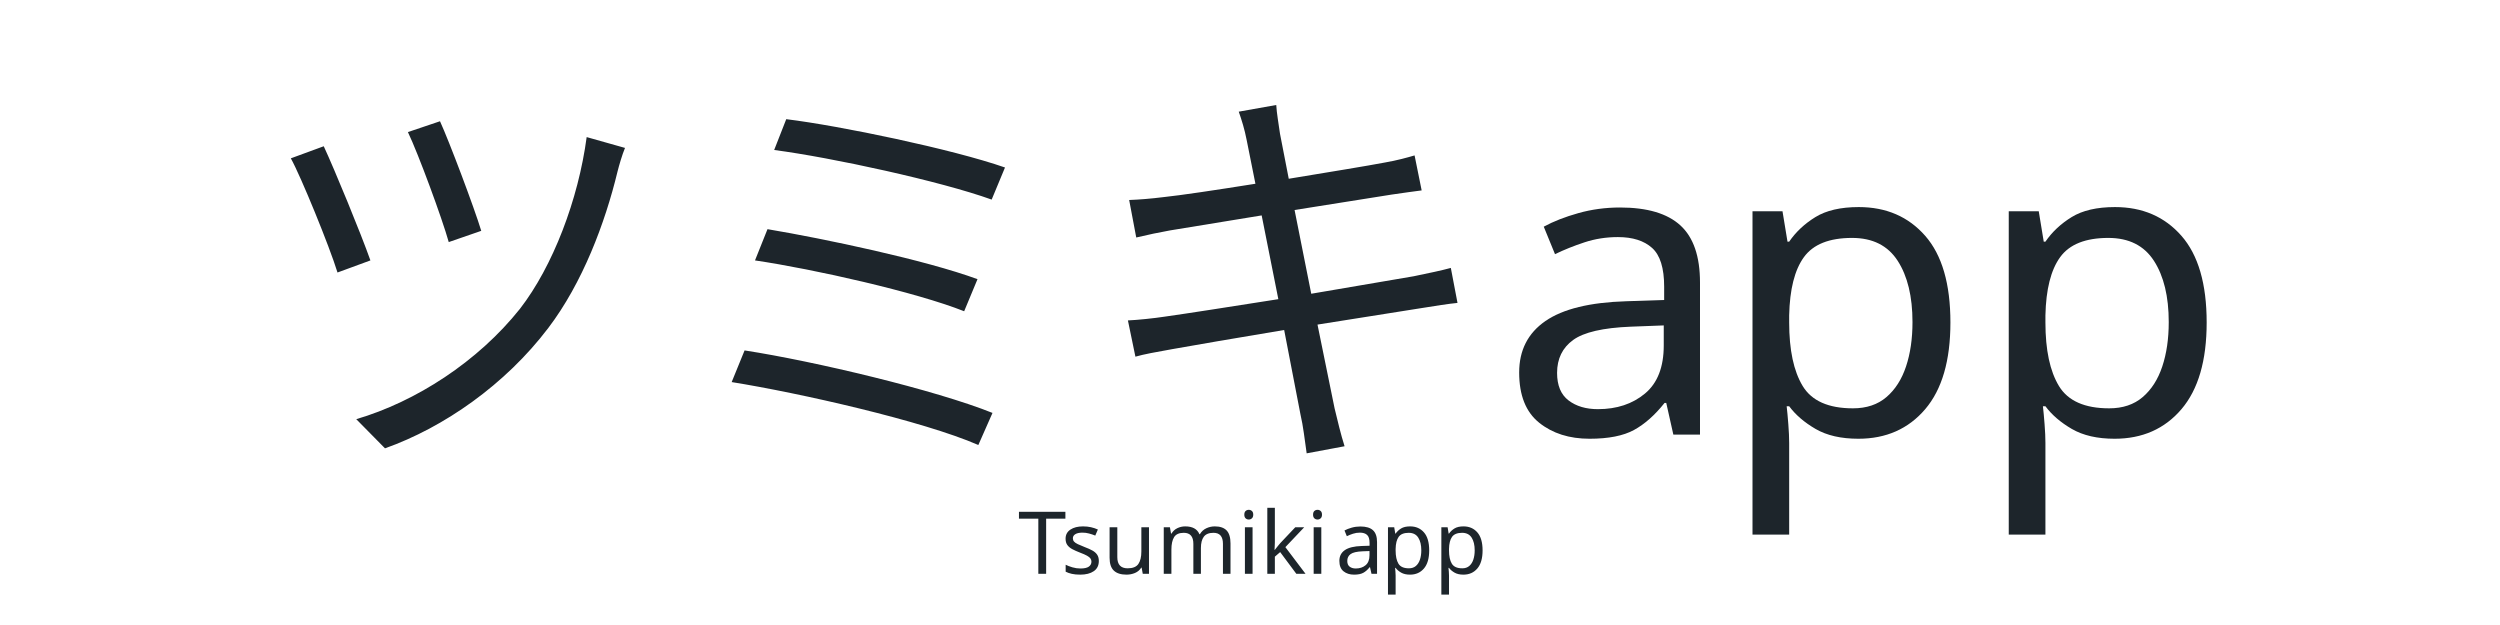
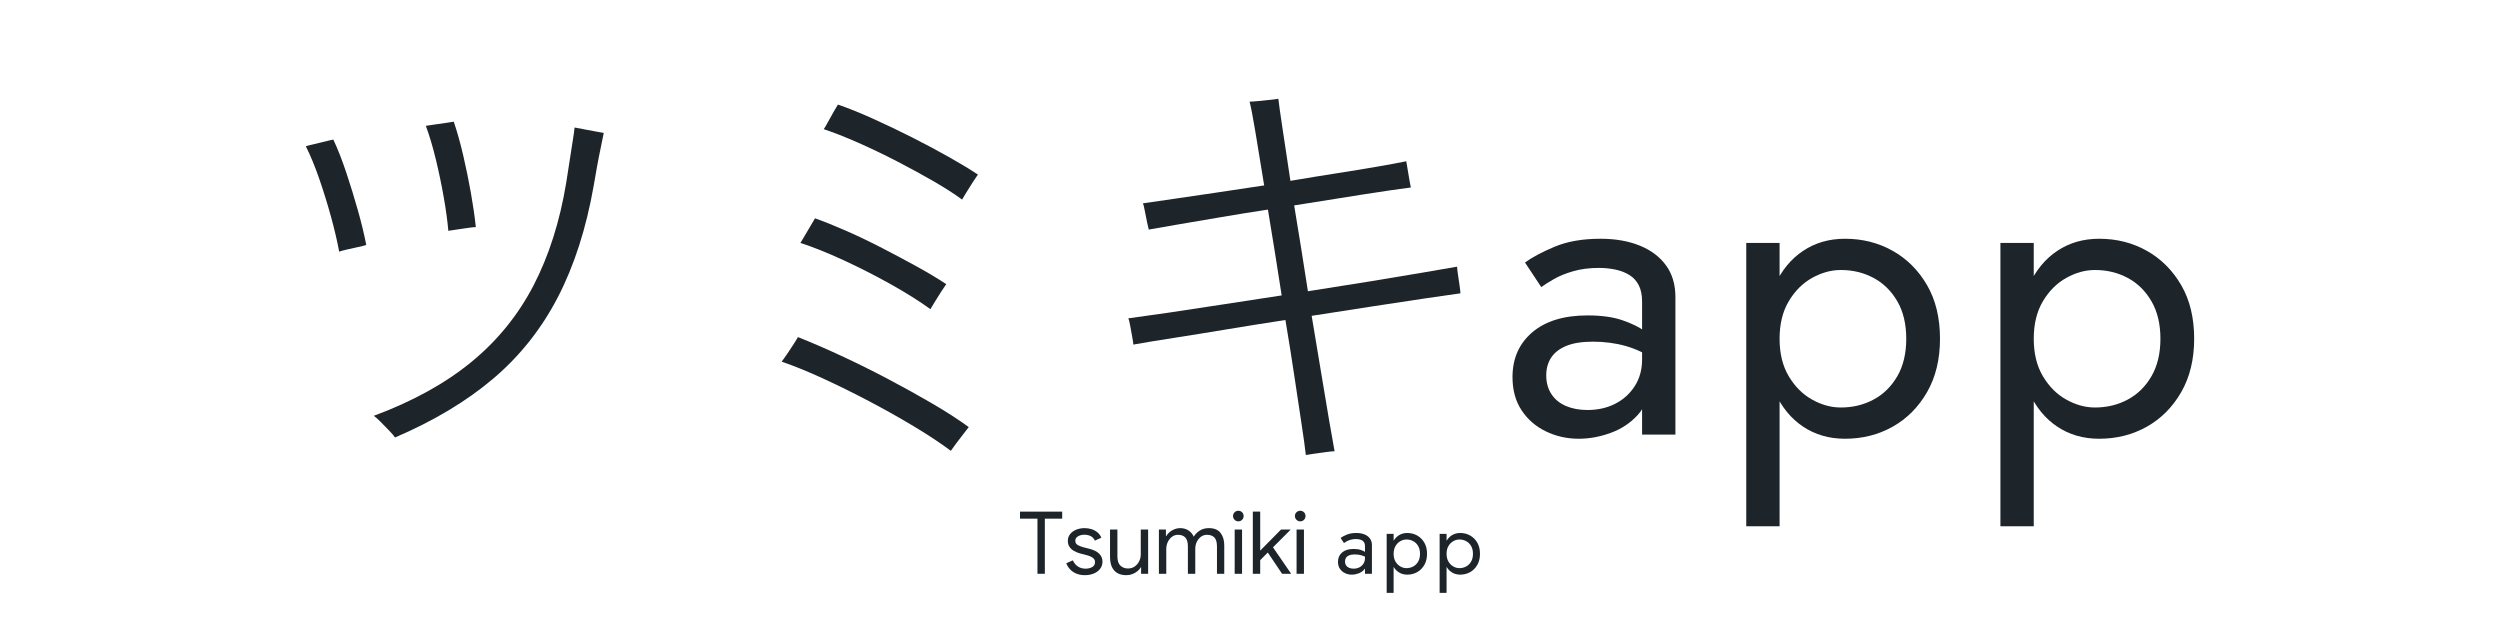
<svg xmlns="http://www.w3.org/2000/svg" width="100%" height="100%" viewBox="0 0 2400 600" version="1.1" xml:space="preserve" style="fill-rule:evenodd;clip-rule:evenodd;stroke-linejoin:round;stroke-miterlimit:2;">
  <g transform="matrix(1,0,0,1,-168.4081,138.7909)">
-     <text x="408.408px" y="278.409px" style="font-family:'ZenKakuGothicAntique-Regular', 'Zen Kaku Gothic Antique';font-size:400px;fill:rgb(29,37,43);">ツミキ</text>
-     <g transform="matrix(400,0,0,400,2288.808,278.4091)">
-         </g>
-     <text x="1608.408px" y="278.409px" style="font-family:'Jost-Regular', 'Jost';font-size:400px;fill:rgb(29,37,43);">a<tspan x="1816.808px 2060.808px " y="278.409px 278.409px ">pp</tspan>
-     </text>
+     <path d="M547.608,281.209C546.808,279.876 545.008,277.742 542.208,274.809C539.408,271.876 536.541,268.942 533.608,266.009C530.675,263.076 528.541,261.209 527.208,260.409C564.541,246.542 595.741,229.342 620.808,208.809C645.875,188.276 665.808,163.742 680.608,135.209C695.408,106.676 705.875,73.742 712.008,36.409C712.808,31.609 713.741,25.609 714.808,18.409C715.875,11.209 716.941,4.342 718.008,-2.191C719.075,-8.724 719.741,-13.458 720.008,-16.391C721.608,-16.124 724.408,-15.591 728.408,-14.791C732.408,-13.991 736.341,-13.258 740.208,-12.591C744.075,-11.924 746.675,-11.458 748.008,-11.191C747.475,-8.258 746.541,-3.658 745.208,2.609C743.875,8.876 742.608,15.342 741.408,22.009C740.208,28.676 739.208,34.409 738.408,39.209C731.208,80.276 719.741,116.009 704.008,146.409C688.275,176.809 667.608,202.876 642.008,224.609C616.408,246.342 584.941,265.209 547.608,281.209ZM494.008,102.809C492.141,92.676 489.541,81.542 486.208,69.409C482.875,57.276 479.141,45.209 475.008,33.209C470.875,21.209 466.541,10.676 462.008,1.609C463.608,1.076 466.208,0.409 469.808,-0.391C473.408,-1.191 477.008,-2.058 480.608,-2.991C484.208,-3.924 486.808,-4.524 488.408,-4.791C492.675,4.276 496.808,14.809 500.808,26.809C504.808,38.809 508.541,50.942 512.008,63.209C515.475,75.476 518.141,86.542 520.008,96.409C518.408,96.942 515.741,97.609 512.008,98.409C508.275,99.209 504.675,100.009 501.208,100.809C497.741,101.609 495.341,102.276 494.008,102.809ZM598.808,82.809C598.008,73.476 596.541,62.742 594.408,50.609C592.275,38.476 589.741,26.342 586.808,14.209C583.875,2.076 580.675,-8.658 577.208,-17.991C578.808,-18.258 581.475,-18.658 585.208,-19.191C588.941,-19.724 592.675,-20.258 596.408,-20.791C600.141,-21.324 602.675,-21.724 604.008,-21.991C607.208,-12.658 610.208,-1.991 613.008,10.009C615.808,22.009 618.275,34.009 620.408,46.009C622.541,58.009 624.141,69.076 625.208,79.209C623.875,79.209 621.341,79.476 617.608,80.009C613.875,80.542 610.208,81.076 606.608,81.609C603.008,82.142 600.408,82.542 598.808,82.809Z" style="fill:rgb(29,37,43);fill-rule:nonzero;" />
+     <path d="M1081.208,294.009C1071.608,286.809 1059.941,279.076 1046.208,270.809C1032.475,262.542 1018.008,254.409 1002.808,246.409C987.608,238.409 972.741,231.076 958.208,224.409C943.675,217.742 930.541,212.409 918.808,208.409C919.875,207.076 921.541,204.742 923.808,201.409C926.075,198.076 928.275,194.742 930.408,191.409C932.541,188.076 933.875,185.876 934.408,184.809C947.208,189.876 961.075,195.876 976.008,202.809C990.941,209.742 1005.875,217.142 1020.808,225.009C1035.741,232.876 1049.941,240.742 1063.408,248.609C1076.875,256.476 1088.541,264.009 1098.408,271.209C1097.608,272.276 1096.008,274.342 1093.608,277.409C1091.208,280.476 1088.808,283.609 1086.408,286.809C1084.008,290.009 1082.275,292.409 1081.208,294.009ZM1092.008,52.809C1084.808,47.476 1075.675,41.609 1064.608,35.209C1053.541,28.809 1041.675,22.342 1029.008,15.809C1016.341,9.276 1003.941,3.342 991.808,-1.991C979.675,-7.324 968.808,-11.591 959.208,-14.791C960.008,-15.858 961.341,-18.124 963.208,-21.591C965.075,-25.058 967.008,-28.524 969.008,-31.991C971.008,-35.458 972.275,-37.591 972.808,-38.391C982.941,-34.924 994.208,-30.391 1006.608,-24.791C1019.008,-19.191 1031.541,-13.191 1044.208,-6.791C1056.875,-0.391 1068.741,5.942 1079.808,12.209C1090.875,18.476 1100.008,24.009 1107.208,28.809C1106.408,29.876 1104.875,32.142 1102.608,35.609C1100.341,39.076 1098.208,42.476 1096.208,45.809C1094.208,49.142 1092.808,51.476 1092.008,52.809ZM1061.608,158.009C1050.941,150.276 1038.208,142.276 1023.408,134.009C1008.608,125.742 993.541,118.076 978.208,111.009C962.875,103.942 949.075,98.409 936.808,94.409C937.608,93.076 939.008,90.742 941.008,87.409C943.008,84.076 945.008,80.676 947.008,77.209C949.008,73.742 950.275,71.609 950.808,70.809C959.875,74.009 970.008,78.076 981.208,83.009C992.408,87.942 1003.808,93.409 1015.408,99.409C1027.008,105.409 1038.141,111.342 1048.808,117.209C1059.475,123.076 1068.808,128.676 1076.808,134.009C1076.008,135.076 1074.475,137.342 1072.208,140.809C1069.941,144.276 1067.808,147.676 1065.808,151.009C1063.808,154.342 1062.408,156.676 1061.608,158.009Z" style="fill:rgb(29,37,43);fill-rule:nonzero;" />
+     <path d="M1422.008,298.009C1421.208,290.809 1419.808,280.676 1417.808,267.609C1415.808,254.542 1413.541,239.476 1411.008,222.409C1408.475,205.342 1405.608,187.342 1402.408,168.409C1383.208,171.342 1364.408,174.342 1346.008,177.409C1327.608,180.476 1310.675,183.209 1295.208,185.609C1279.741,188.009 1266.808,190.142 1256.408,192.009C1256.408,190.942 1256.075,188.609 1255.408,185.009C1254.741,181.409 1254.075,177.742 1253.408,174.009C1252.741,170.276 1252.141,167.876 1251.608,166.809C1261.741,165.476 1274.541,163.676 1290.008,161.409C1305.475,159.142 1322.608,156.542 1341.408,153.609C1360.208,150.676 1379.341,147.742 1398.808,144.809C1396.675,130.676 1394.475,116.676 1392.208,102.809C1389.941,88.942 1387.741,75.476 1385.608,62.409C1369.875,64.809 1354.608,67.276 1339.808,69.809C1325.008,72.342 1311.675,74.609 1299.808,76.609C1287.941,78.609 1278.408,80.276 1271.208,81.609C1270.941,80.542 1270.408,78.209 1269.608,74.609C1268.808,71.009 1268.075,67.342 1267.408,63.609C1266.741,59.876 1266.141,57.476 1265.608,56.409C1272.808,55.342 1282.475,53.942 1294.608,52.209C1306.741,50.476 1320.341,48.476 1335.408,46.209C1350.475,43.942 1366.008,41.609 1382.008,39.209C1378.808,19.476 1376.008,2.409 1373.608,-11.991C1371.208,-26.391 1369.341,-36.124 1368.008,-41.191C1369.608,-41.191 1372.408,-41.391 1376.408,-41.791C1380.408,-42.191 1384.341,-42.591 1388.208,-42.991C1392.075,-43.391 1394.541,-43.724 1395.608,-43.991C1396.141,-39.191 1397.475,-29.724 1399.608,-15.591C1401.741,-1.458 1404.275,15.342 1407.208,34.809C1422.941,32.142 1438.075,29.676 1452.608,27.409C1467.141,25.142 1480.141,23.009 1491.608,21.009C1503.075,19.009 1512.008,17.342 1518.408,16.009C1518.675,17.076 1519.075,19.409 1519.608,23.009C1520.141,26.609 1520.741,30.209 1521.408,33.809C1522.075,37.409 1522.541,39.876 1522.808,41.209C1512.141,42.542 1496.608,44.809 1476.208,48.009C1455.808,51.209 1434.008,54.676 1410.808,58.409C1412.941,71.476 1415.141,84.942 1417.408,98.809C1419.675,112.676 1421.875,126.676 1424.008,140.809C1444.541,137.609 1464.275,134.476 1483.208,131.409C1502.141,128.342 1518.941,125.542 1533.608,123.009C1548.275,120.476 1559.475,118.542 1567.208,117.209C1567.208,118.276 1567.475,120.676 1568.008,124.409C1568.541,128.142 1569.075,131.809 1569.608,135.409C1570.141,139.009 1570.408,141.476 1570.408,142.809C1562.675,143.876 1551.541,145.476 1537.008,147.609C1522.475,149.742 1505.741,152.276 1486.808,155.209C1467.875,158.142 1448.141,161.209 1427.608,164.409C1430.808,183.342 1433.808,201.342 1436.608,218.409C1439.408,235.476 1441.941,250.609 1444.208,263.809C1446.475,277.009 1448.275,287.209 1449.608,294.409C1448.008,294.409 1445.275,294.676 1441.408,295.209C1437.541,295.742 1433.675,296.276 1429.808,296.809C1425.941,297.342 1423.341,297.742 1422.008,298.009Z" style="fill:rgb(29,37,43);fill-rule:nonzero;" />
+     <path d="M1652.808,221.609C1652.808,214.942 1654.408,209.209 1657.608,204.409C1660.808,199.609 1665.675,195.876 1672.208,193.209C1678.741,190.542 1687.208,189.209 1697.608,189.209C1708.808,189.209 1719.341,190.609 1729.208,193.409C1739.075,196.209 1748.675,200.809 1758.008,207.209L1758.008,188.409C1756.141,186.009 1752.541,182.876 1747.208,179.009C1741.875,175.142 1734.741,171.676 1725.808,168.609C1716.875,165.542 1705.741,164.009 1692.408,164.009C1669.741,164.009 1652.075,169.409 1639.408,180.209C1626.741,191.009 1620.408,205.342 1620.408,223.209C1620.408,235.742 1623.341,246.409 1629.208,255.209C1635.075,264.009 1642.875,270.742 1652.608,275.409C1662.341,280.076 1672.808,282.409 1684.008,282.409C1694.141,282.409 1704.341,280.542 1714.608,276.809C1724.875,273.076 1733.541,267.342 1740.608,259.609C1747.675,251.876 1751.208,242.142 1751.208,230.409L1744.808,206.409C1744.808,216.009 1742.475,224.476 1737.808,231.809C1733.141,239.142 1726.875,244.809 1719.008,248.809C1711.141,252.809 1702.275,254.809 1692.408,254.809C1684.675,254.809 1677.808,253.542 1671.808,251.009C1665.808,248.476 1661.141,244.676 1657.808,239.609C1654.475,234.542 1652.808,228.542 1652.808,221.609ZM1648.008,136.809C1650.941,134.676 1654.941,132.142 1660.008,129.209C1665.075,126.276 1671.275,123.742 1678.608,121.609C1685.941,119.476 1694.141,118.409 1703.208,118.409C1708.808,118.409 1714.141,118.942 1719.208,120.009C1724.275,121.076 1728.741,122.809 1732.608,125.209C1736.475,127.609 1739.475,130.876 1741.608,135.009C1743.741,139.142 1744.808,144.409 1744.808,150.809L1744.808,278.409L1776.808,278.409L1776.808,146.409C1776.808,134.409 1773.808,124.276 1767.808,116.009C1761.808,107.742 1753.408,101.409 1742.608,97.009C1731.808,92.609 1719.208,90.409 1704.808,90.409C1687.741,90.409 1673.141,92.942 1661.008,98.009C1648.875,103.076 1639.341,108.142 1632.408,113.209L1648.008,136.809Z" style="fill:rgb(29,37,43);fill-rule:nonzero;" />
+     <path d="M1876.808,366.409L1876.808,94.409L1844.808,94.409L1844.808,366.409L1876.808,366.409ZM2030.808,186.409C2030.808,166.409 2026.675,149.276 2018.408,135.009C2010.141,120.742 1999.141,109.742 1985.408,102.009C1971.675,94.276 1956.408,90.409 1939.608,90.409C1924.408,90.409 1911.008,94.276 1899.408,102.009C1887.808,109.742 1878.741,120.742 1872.208,135.009C1865.675,149.276 1862.408,166.409 1862.408,186.409C1862.408,206.142 1865.675,223.209 1872.208,237.609C1878.741,252.009 1887.808,263.076 1899.408,270.809C1911.008,278.542 1924.408,282.409 1939.608,282.409C1956.408,282.409 1971.675,278.542 1985.408,270.809C1999.141,263.076 2010.141,252.009 2018.408,237.609C2026.675,223.209 2030.808,206.142 2030.808,186.409ZM1998.408,186.409C1998.408,200.542 1995.541,212.542 1989.808,222.409C1984.075,232.276 1976.475,239.742 1967.008,244.809C1957.541,249.876 1947.075,252.409 1935.608,252.409C1926.275,252.409 1917.075,249.876 1908.008,244.809C1898.941,239.742 1891.475,232.276 1885.608,222.409C1879.741,212.542 1876.808,200.542 1876.808,186.409C1876.808,172.276 1879.741,160.276 1885.608,150.409C1891.475,140.542 1898.941,133.076 1908.008,128.009C1917.075,122.942 1926.275,120.409 1935.608,120.409C1947.075,120.409 1957.541,122.942 1967.008,128.009C1976.475,133.076 1984.075,140.542 1989.808,150.409C1995.541,160.276 1998.408,172.276 1998.408,186.409Z" style="fill:rgb(29,37,43);fill-rule:nonzero;" />
+     <path d="M2120.808,366.409L2120.808,94.409L2088.808,94.409L2088.808,366.409L2120.808,366.409ZM2274.808,186.409C2274.808,166.409 2270.675,149.276 2262.408,135.009C2254.141,120.742 2243.141,109.742 2229.408,102.009C2215.675,94.276 2200.408,90.409 2183.608,90.409C2168.408,90.409 2155.008,94.276 2143.408,102.009C2131.808,109.742 2122.741,120.742 2116.208,135.009C2109.675,149.276 2106.408,166.409 2106.408,186.409C2106.408,206.142 2109.675,223.209 2116.208,237.609C2122.741,252.009 2131.808,263.076 2143.408,270.809C2155.008,278.542 2168.408,282.409 2183.608,282.409C2200.408,282.409 2215.675,278.542 2229.408,270.809C2243.141,263.076 2254.141,252.009 2262.408,237.609C2270.675,223.209 2274.808,206.142 2274.808,186.409ZM2242.408,186.409C2242.408,200.542 2239.541,212.542 2233.808,222.409C2228.075,232.276 2220.475,239.742 2211.008,244.809C2201.541,249.876 2191.075,252.409 2179.608,252.409C2170.275,252.409 2161.075,249.876 2152.008,244.809C2142.941,239.742 2135.475,232.276 2129.608,222.409C2123.741,212.542 2120.808,200.542 2120.808,186.409C2120.808,172.276 2123.741,160.276 2129.608,150.409C2135.475,140.542 2142.941,133.076 2152.008,128.009C2161.075,122.942 2170.275,120.409 2179.608,120.409C2191.075,120.409 2201.541,122.942 2211.008,128.009C2220.475,133.076 2228.075,140.542 2233.808,150.409C2239.541,160.276 2242.408,172.276 2242.408,186.409Z" style="fill:rgb(29,37,43);fill-rule:nonzero;" />
  </g>
  <g transform="matrix(1,0,0,1,332.1168,-3.06463)">
-     <text x="645.258px" y="553.894px" style="font-family:'Google-Sans-Regular', 'Google Sans';font-size:83.333px;fill:rgb(29,37,43);">Tsumiki</text>
-     <g transform="matrix(83.33333,0,0,83.33333,1091.592,553.8945)">
-         </g>
-     <text x="949.842px" y="553.894px" style="font-family:'Jost-Regular', 'Jost';font-size:83.333px;fill:rgb(29,37,43);">a<tspan x="993.258px 1044.092px " y="553.894px 553.894px ">pp</tspan>
-     </text>
+     <path d="M663.842,553.894L663.842,498.478L670.925,498.478L670.925,553.894L663.842,553.894ZM647.092,500.978L647.092,494.228L687.592,494.228L687.592,500.978L647.092,500.978Z" style="fill:rgb(29,37,43);fill-rule:nonzero;" />
+     <path d="M709.425,555.228C706.258,555.228 703.467,554.714 701.05,553.686C698.633,552.658 696.633,551.269 695.05,549.519C693.467,547.769 692.286,545.867 691.508,543.811L697.842,540.978C698.953,543.533 700.564,545.506 702.675,546.894C704.786,548.283 707.203,548.978 709.925,548.978C712.536,548.978 714.717,548.45 716.467,547.394C718.217,546.339 719.092,544.783 719.092,542.728C719.092,541.45 718.73,540.381 718.008,539.519C717.286,538.658 716.23,537.922 714.842,537.311C713.453,536.7 711.758,536.144 709.758,535.644L704.592,534.311C702.592,533.756 700.703,532.978 698.925,531.978C697.147,530.978 695.717,529.686 694.633,528.103C693.55,526.519 693.008,524.589 693.008,522.311C693.008,519.756 693.758,517.561 695.258,515.728C696.758,513.894 698.73,512.492 701.175,511.519C703.619,510.547 706.23,510.061 709.008,510.061C711.453,510.061 713.744,510.408 715.883,511.103C718.022,511.797 719.897,512.825 721.508,514.186C723.119,515.547 724.342,517.228 725.175,519.228L719.008,522.061C717.953,519.95 716.536,518.478 714.758,517.644C712.98,516.811 711.008,516.394 708.842,516.394C706.508,516.394 704.48,516.908 702.758,517.936C701.036,518.964 700.175,520.367 700.175,522.144C700.175,523.922 700.883,525.256 702.3,526.144C703.717,527.033 705.453,527.756 707.508,528.311L713.675,529.894C717.842,530.95 720.98,532.519 723.092,534.603C725.203,536.686 726.258,539.228 726.258,542.228C726.258,544.894 725.508,547.2 724.008,549.144C722.508,551.089 720.48,552.589 717.925,553.644C715.369,554.7 712.536,555.228 709.425,555.228Z" style="fill:rgb(29,37,43);fill-rule:nonzero;" />
+     <path d="M749.258,555.228C744.036,555.228 740.105,553.7 737.467,550.644C734.828,547.589 733.508,543.422 733.508,538.144L733.508,511.394L740.592,511.394L740.592,537.061C740.592,541.283 741.564,544.297 743.508,546.103C745.453,547.908 747.869,548.811 750.758,548.811C753.258,548.811 755.425,548.158 757.258,546.853C759.092,545.547 760.508,543.867 761.508,541.811C762.508,539.756 763.008,537.617 763.008,535.394L763.008,511.394L770.092,511.394L770.092,553.894L763.342,553.894L763.342,547.728L763.008,547.728C762.286,549.061 761.217,550.297 759.8,551.436C758.383,552.575 756.772,553.492 754.967,554.186C753.161,554.881 751.258,555.228 749.258,555.228Z" style="fill:rgb(29,37,43);fill-rule:nonzero;" />
+     <path d="M780.425,553.894L780.425,511.394L787.175,511.394L787.175,517.644L787.508,517.644C788.286,516.256 789.355,514.992 790.717,513.853C792.078,512.714 793.633,511.797 795.383,511.103C797.133,510.408 798.925,510.061 800.758,510.061C803.925,510.061 806.647,510.825 808.925,512.353C811.203,513.881 812.842,515.867 813.842,518.311C815.286,515.922 817.23,513.95 819.675,512.394C822.119,510.839 825.036,510.061 828.425,510.061C833.48,510.061 837.203,511.589 839.592,514.644C841.98,517.7 843.175,521.7 843.175,526.644L843.175,553.894L836.175,553.894L836.175,527.728C836.175,523.617 835.342,520.714 833.675,519.019C832.008,517.325 829.647,516.478 826.592,516.478C824.425,516.478 822.494,517.103 820.8,518.353C819.105,519.603 817.772,521.242 816.8,523.269C815.828,525.297 815.342,527.506 815.342,529.894L815.342,553.894L808.258,553.894L808.258,527.811C808.258,523.7 807.425,520.783 805.758,519.061C804.092,517.339 801.758,516.478 798.758,516.478C796.592,516.478 794.661,517.117 792.967,518.394C791.272,519.672 789.939,521.339 788.967,523.394C787.994,525.45 787.508,527.672 787.508,530.061L787.508,553.894L780.425,553.894Z" style="fill:rgb(29,37,43);fill-rule:nonzero;" />
+     <path d="M853.175,553.894L853.175,511.394L860.258,511.394L860.258,553.894L853.175,553.894ZM856.675,503.561C855.286,503.561 854.092,503.061 853.092,502.061C852.092,501.061 851.592,499.867 851.592,498.478C851.592,497.033 852.092,495.825 853.092,494.853C854.092,493.881 855.286,493.394 856.675,493.394C858.119,493.394 859.328,493.881 860.3,494.853C861.272,495.825 861.758,497.033 861.758,498.478C861.758,499.867 861.272,501.061 860.3,502.061C859.328,503.061 858.119,503.561 856.675,503.561Z" style="fill:rgb(29,37,43);fill-rule:nonzero;" />
+     <path d="M870.592,553.894L870.592,494.228L877.675,494.228L877.675,553.894L870.592,553.894ZM873.258,545.228L873.258,536.144L897.675,511.394L906.675,511.394L906.675,511.728L873.258,545.228ZM898.675,553.894L883.342,531.061L888.342,526.144L907.175,553.561L907.175,553.894L898.675,553.894Z" style="fill:rgb(29,37,43);fill-rule:nonzero;" />
+     <path d="M912.592,553.894L912.592,511.394L919.675,511.394L919.675,553.894L912.592,553.894ZM916.092,503.561C914.703,503.561 913.508,503.061 912.508,502.061C911.508,501.061 911.008,499.867 911.008,498.478C911.008,497.033 911.508,495.825 912.508,494.853C913.508,493.881 914.703,493.394 916.092,493.394C917.536,493.394 918.744,493.881 919.717,494.853C920.689,495.825 921.175,497.033 921.175,498.478C921.175,499.867 920.689,501.061 919.717,502.061C918.744,503.061 917.536,503.561 916.092,503.561Z" style="fill:rgb(29,37,43);fill-rule:nonzero;" />
+     <path d="M959.092,542.061C959.092,540.672 959.425,539.478 960.092,538.478C960.758,537.478 961.772,536.7 963.133,536.144C964.494,535.589 966.258,535.311 968.425,535.311C970.758,535.311 972.953,535.603 975.008,536.186C977.064,536.769 979.064,537.728 981.008,539.061L981.008,535.144C980.619,534.644 979.869,533.992 978.758,533.186C977.647,532.381 976.161,531.658 974.3,531.019C972.439,530.381 970.119,530.061 967.342,530.061C962.619,530.061 958.939,531.186 956.3,533.436C953.661,535.686 952.342,538.672 952.342,542.394C952.342,545.006 952.953,547.228 954.175,549.061C955.397,550.894 957.022,552.297 959.05,553.269C961.078,554.242 963.258,554.728 965.592,554.728C967.703,554.728 969.828,554.339 971.967,553.561C974.105,552.783 975.911,551.589 977.383,549.978C978.855,548.367 979.592,546.339 979.592,543.894L978.258,538.894C978.258,540.894 977.772,542.658 976.8,544.186C975.828,545.714 974.522,546.894 972.883,547.728C971.244,548.561 969.397,548.978 967.342,548.978C965.73,548.978 964.3,548.714 963.05,548.186C961.8,547.658 960.828,546.867 960.133,545.811C959.439,544.756 959.092,543.506 959.092,542.061ZM958.092,524.394C958.703,523.95 959.536,523.422 960.592,522.811C961.647,522.2 962.939,521.672 964.467,521.228C965.994,520.783 967.703,520.561 969.592,520.561C970.758,520.561 971.869,520.672 972.925,520.894C973.98,521.117 974.911,521.478 975.717,521.978C976.522,522.478 977.147,523.158 977.592,524.019C978.036,524.881 978.258,525.978 978.258,527.311L978.258,553.894L984.925,553.894L984.925,526.394C984.925,523.894 984.3,521.783 983.05,520.061C981.8,518.339 980.05,517.019 977.8,516.103C975.55,515.186 972.925,514.728 969.925,514.728C966.369,514.728 963.328,515.256 960.8,516.311C958.272,517.367 956.286,518.422 954.842,519.478L958.092,524.394Z" style="fill:rgb(29,37,43);fill-rule:nonzero;" />
+     <path d="M1005.758,572.228L1005.758,515.561L999.092,515.561L999.092,572.228L1005.758,572.228ZM1037.842,534.728C1037.842,530.561 1036.98,526.992 1035.258,524.019C1033.536,521.047 1031.244,518.756 1028.383,517.144C1025.522,515.533 1022.342,514.728 1018.842,514.728C1015.675,514.728 1012.883,515.533 1010.467,517.144C1008.05,518.756 1006.161,521.047 1004.8,524.019C1003.439,526.992 1002.758,530.561 1002.758,534.728C1002.758,538.839 1003.439,542.394 1004.8,545.394C1006.161,548.394 1008.05,550.7 1010.467,552.311C1012.883,553.922 1015.675,554.728 1018.842,554.728C1022.342,554.728 1025.522,553.922 1028.383,552.311C1031.244,550.7 1033.536,548.394 1035.258,545.394C1036.98,542.394 1037.842,538.839 1037.842,534.728ZM1031.092,534.728C1031.092,537.672 1030.494,540.172 1029.3,542.228C1028.105,544.283 1026.522,545.839 1024.55,546.894C1022.578,547.95 1020.397,548.478 1018.008,548.478C1016.064,548.478 1014.147,547.95 1012.258,546.894C1010.369,545.839 1008.814,544.283 1007.592,542.228C1006.369,540.172 1005.758,537.672 1005.758,534.728C1005.758,531.783 1006.369,529.283 1007.592,527.228C1008.814,525.172 1010.369,523.617 1012.258,522.561C1014.147,521.506 1016.064,520.978 1018.008,520.978C1020.397,520.978 1022.578,521.506 1024.55,522.561C1026.522,523.617 1028.105,525.172 1029.3,527.228C1030.494,529.283 1031.092,531.783 1031.092,534.728Z" style="fill:rgb(29,37,43);fill-rule:nonzero;" />
+     <path d="M1056.592,572.228L1056.592,515.561L1049.925,515.561L1049.925,572.228L1056.592,572.228ZM1088.675,534.728C1088.675,530.561 1087.814,526.992 1086.092,524.019C1084.369,521.047 1082.078,518.756 1079.217,517.144C1076.355,515.533 1073.175,514.728 1069.675,514.728C1066.508,514.728 1063.717,515.533 1061.3,517.144C1058.883,518.756 1056.994,521.047 1055.633,524.019C1054.272,526.992 1053.592,530.561 1053.592,534.728C1053.592,538.839 1054.272,542.394 1055.633,545.394C1056.994,548.394 1058.883,550.7 1061.3,552.311C1063.717,553.922 1066.508,554.728 1069.675,554.728C1073.175,554.728 1076.355,553.922 1079.217,552.311C1082.078,550.7 1084.369,548.394 1086.092,545.394C1087.814,542.394 1088.675,538.839 1088.675,534.728ZM1081.925,534.728C1081.925,537.672 1081.328,540.172 1080.133,542.228C1078.939,544.283 1077.355,545.839 1075.383,546.894C1073.411,547.95 1071.23,548.478 1068.842,548.478C1066.897,548.478 1064.98,547.95 1063.092,546.894C1061.203,545.839 1059.647,544.283 1058.425,542.228C1057.203,540.172 1056.592,537.672 1056.592,534.728C1056.592,531.783 1057.203,529.283 1058.425,527.228C1059.647,525.172 1061.203,523.617 1063.092,522.561C1064.98,521.506 1066.897,520.978 1068.842,520.978C1071.23,520.978 1073.411,521.506 1075.383,522.561C1077.355,523.617 1078.939,525.172 1080.133,527.228C1081.328,529.283 1081.925,531.783 1081.925,534.728Z" style="fill:rgb(29,37,43);fill-rule:nonzero;" />
  </g>
</svg>
